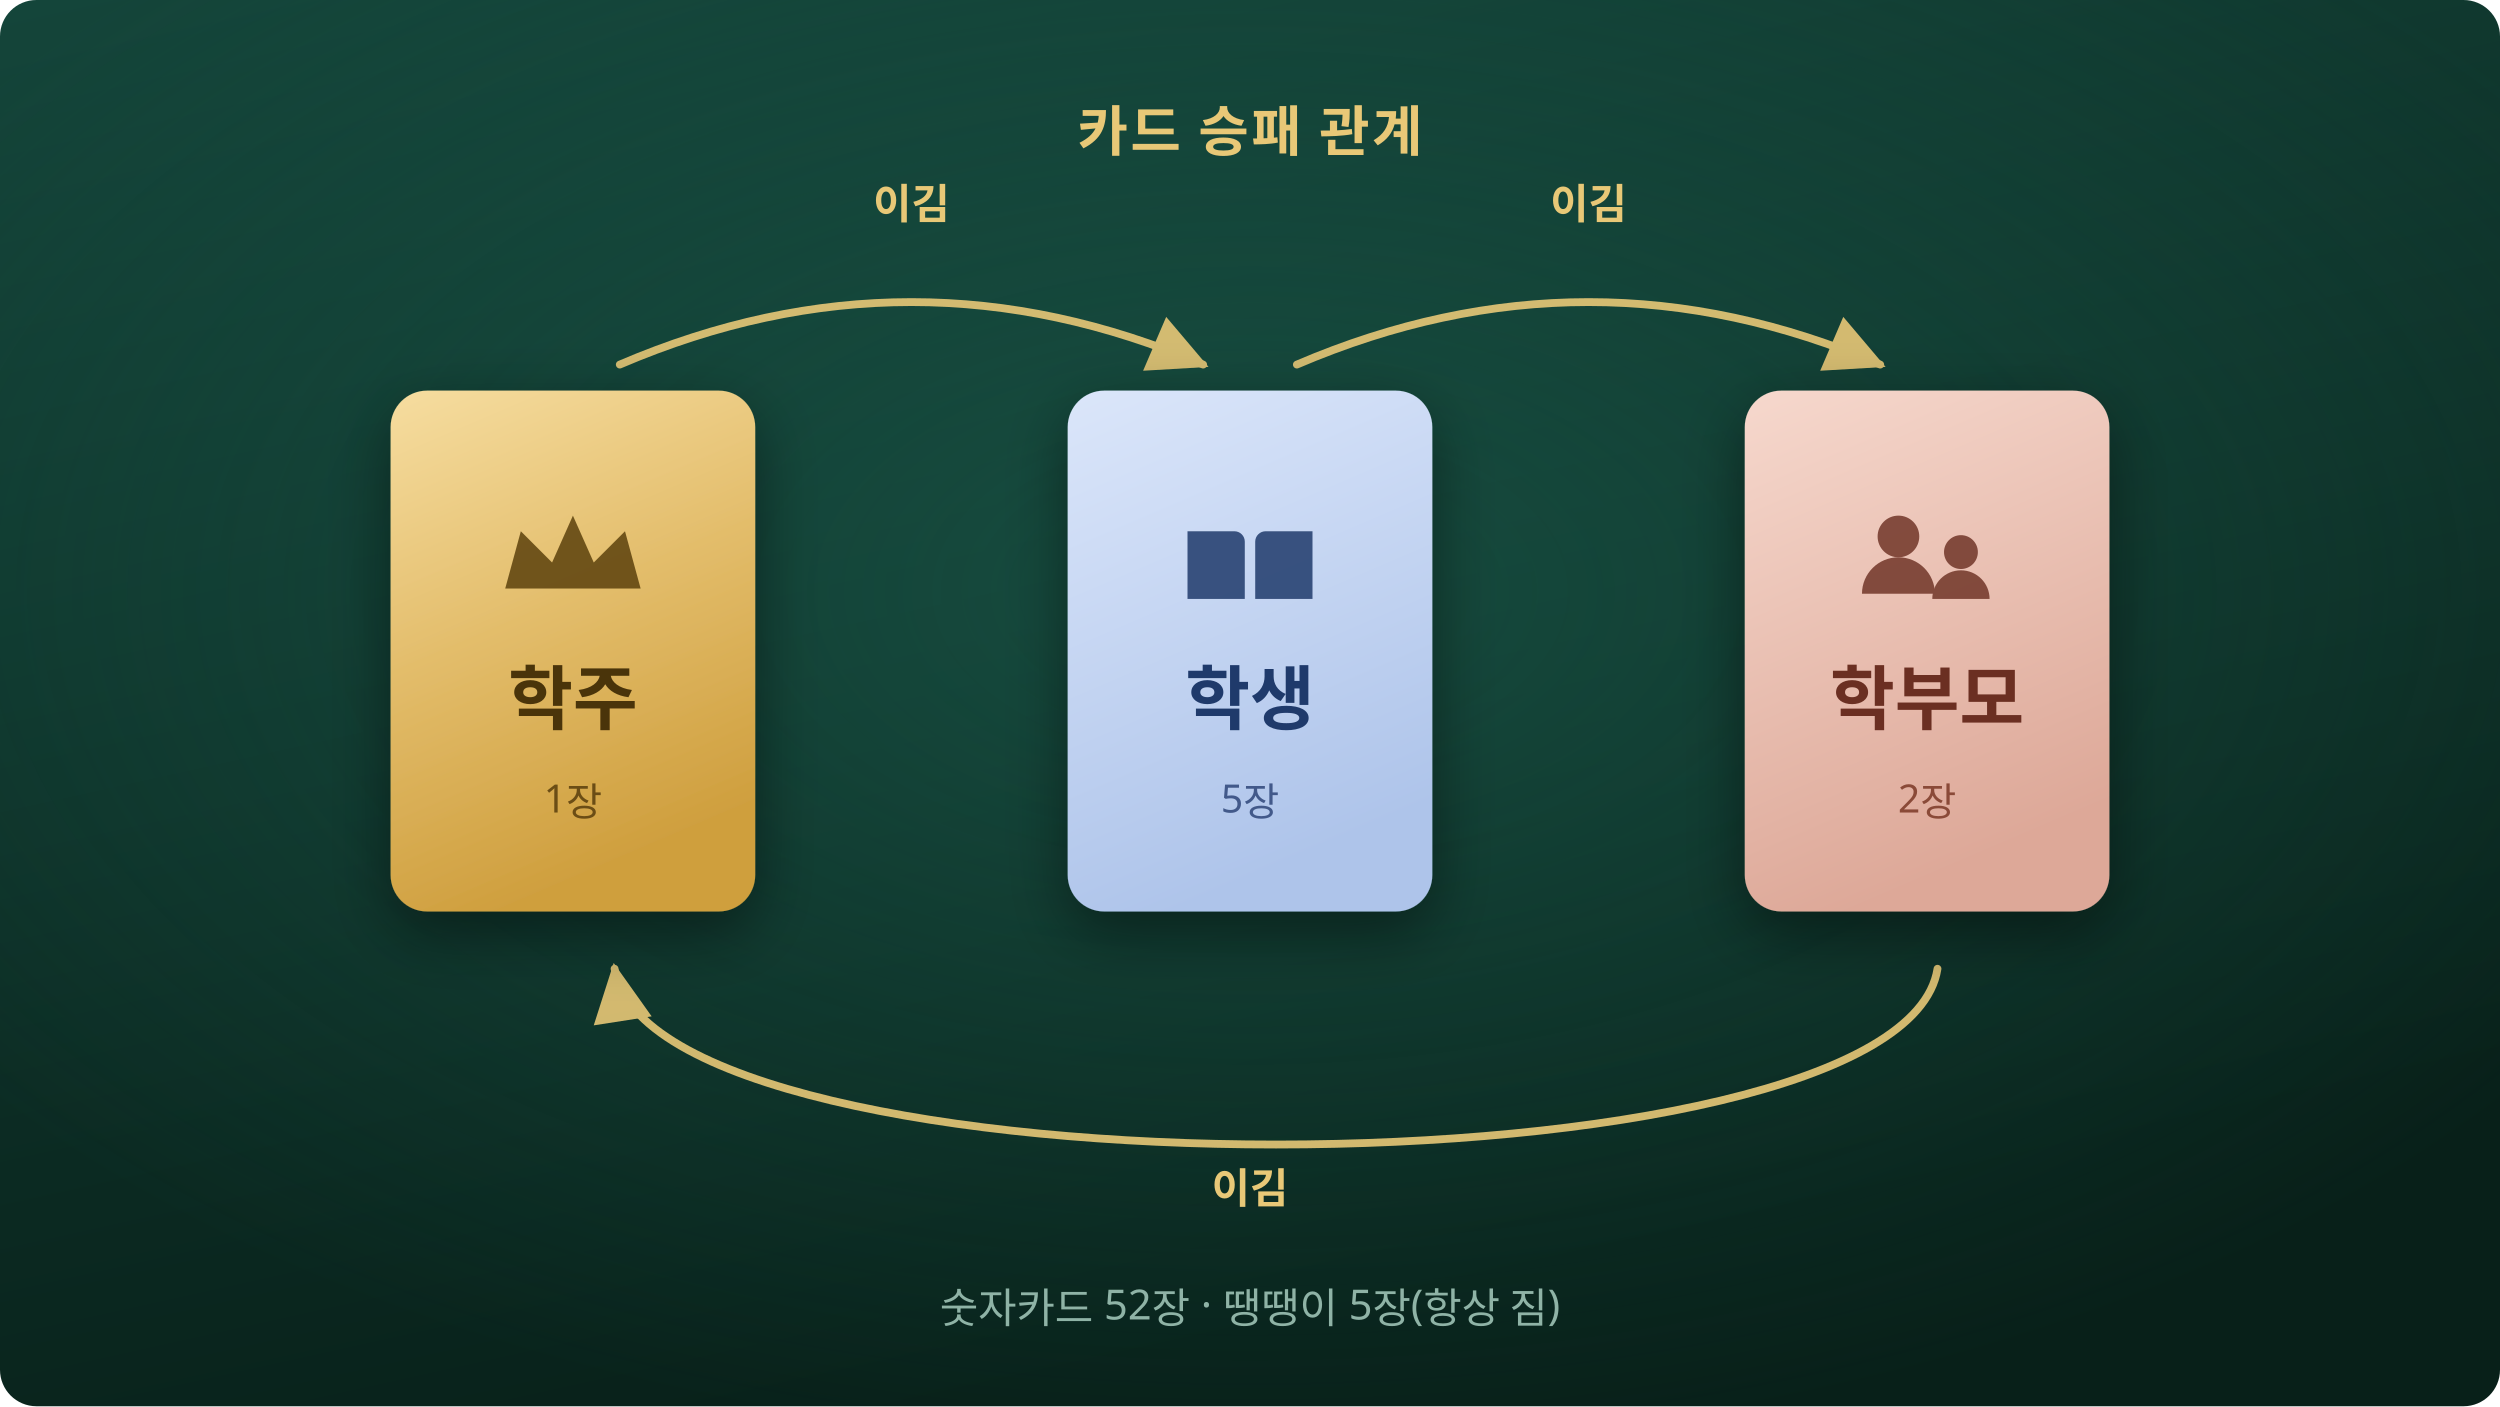
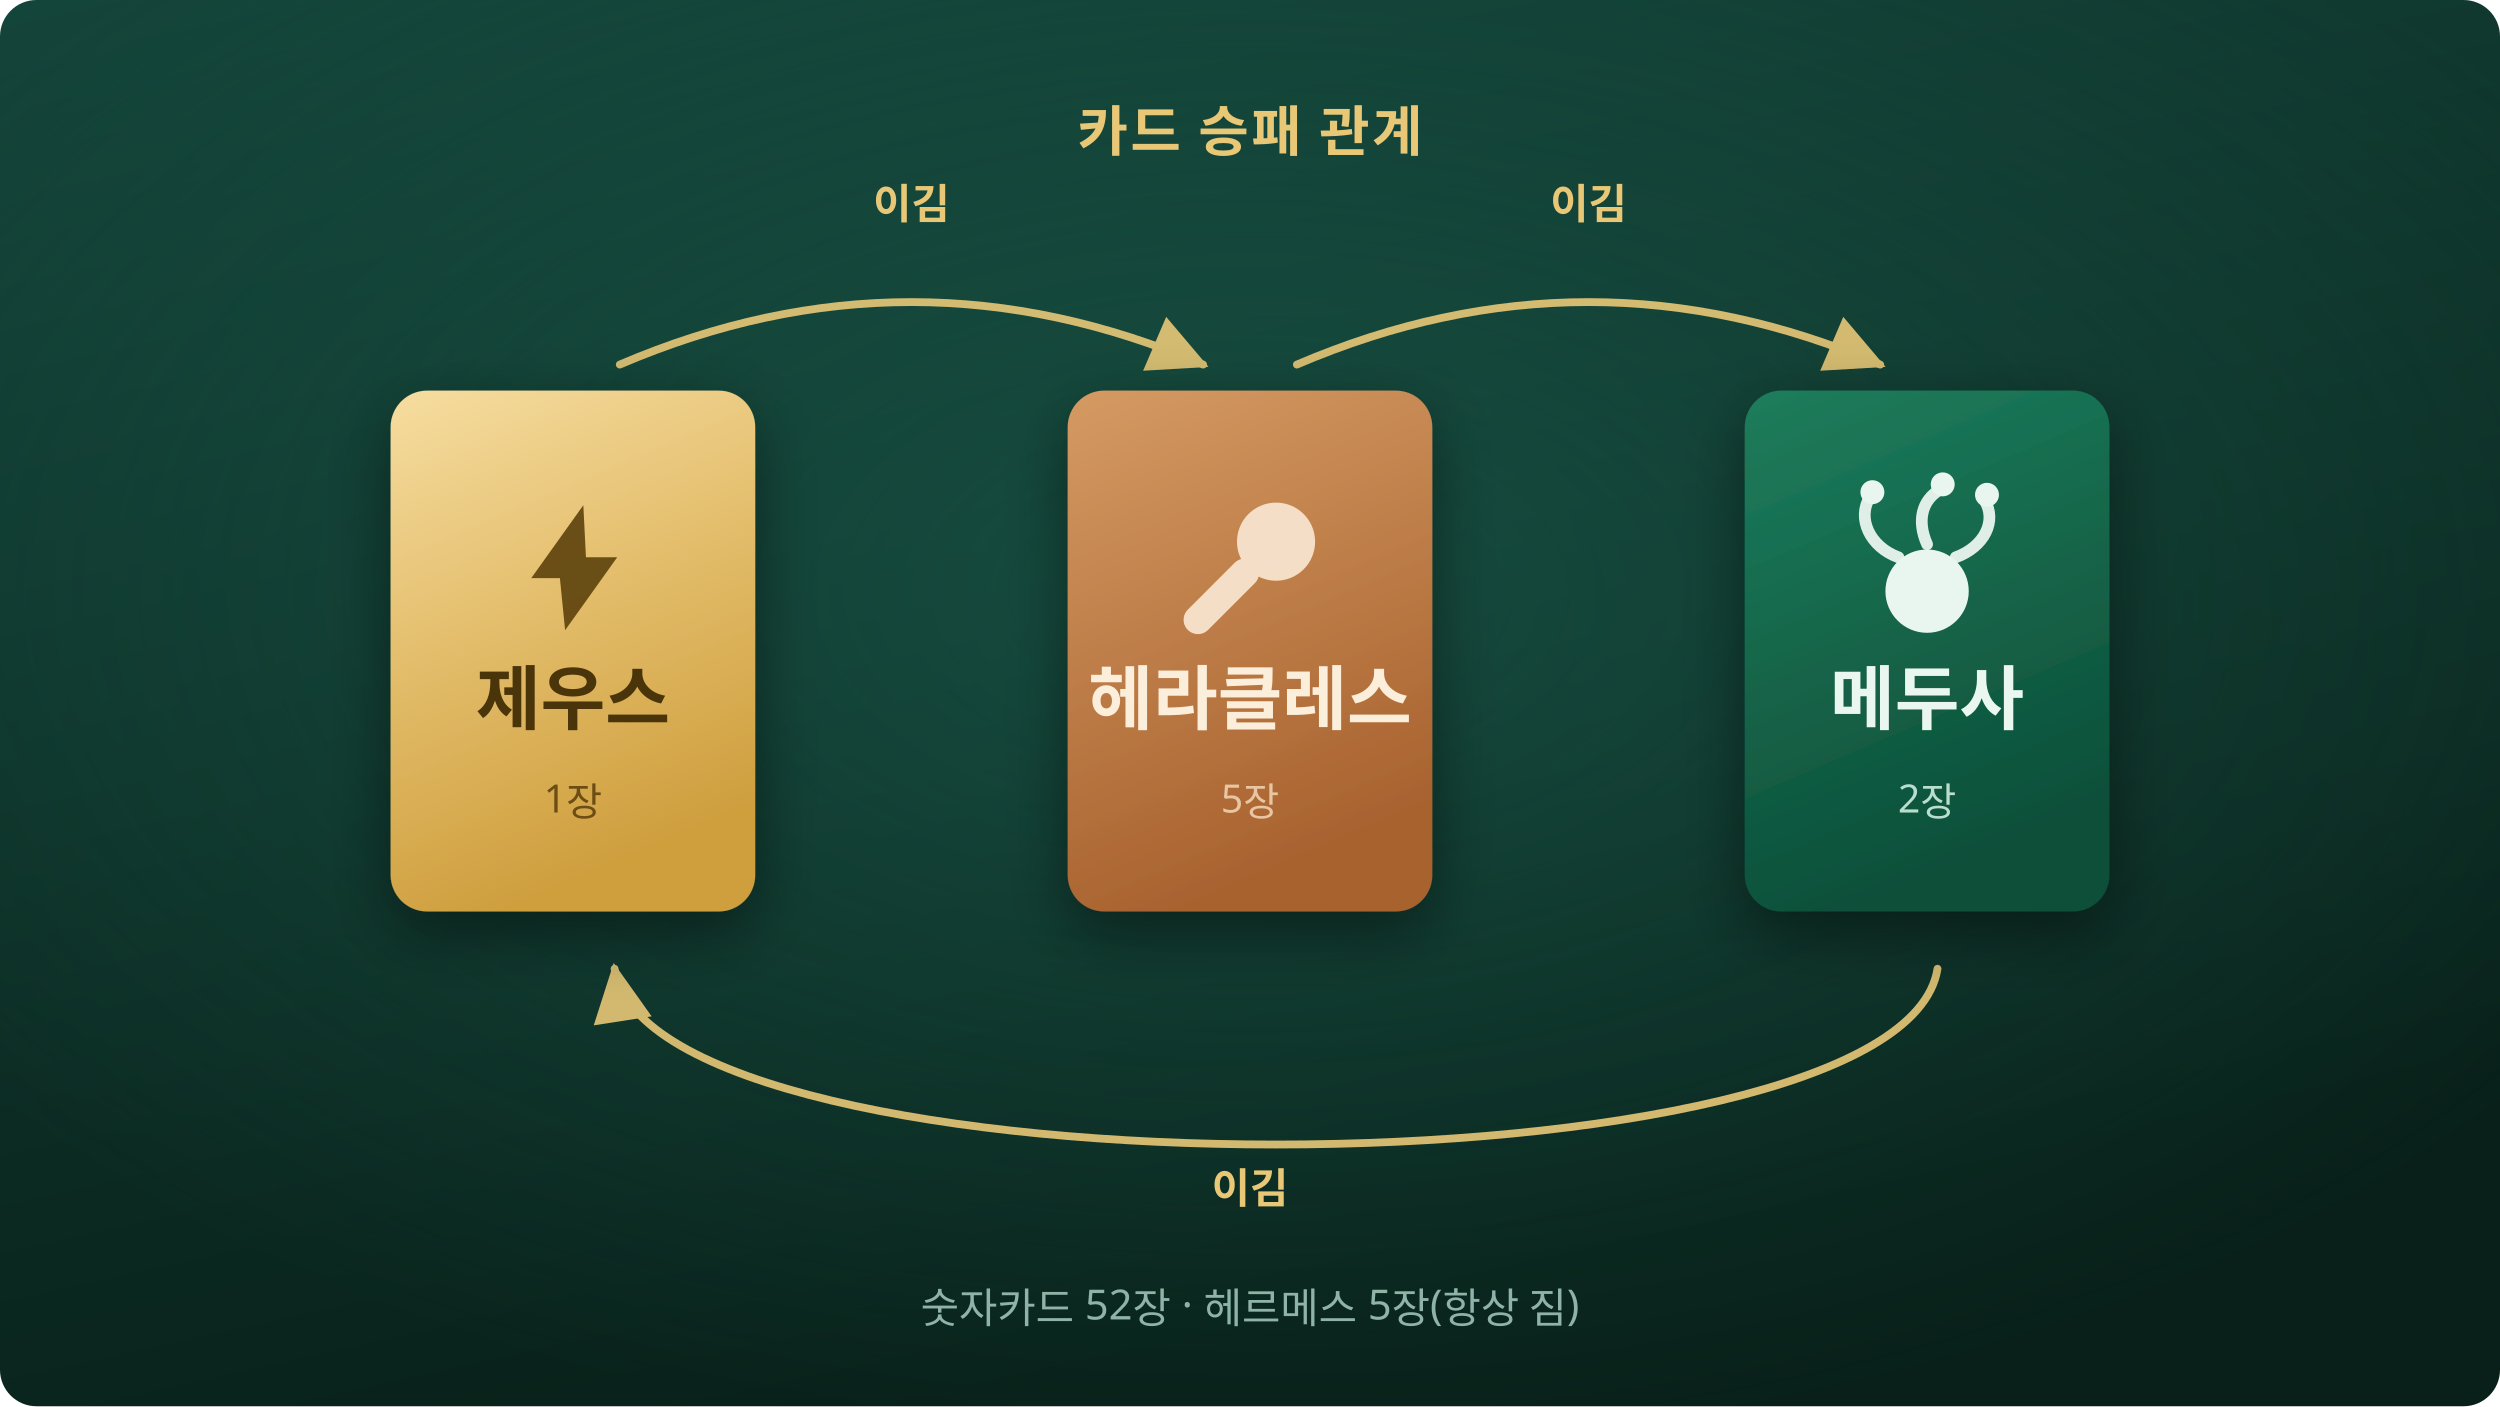
- <svg xmlns="http://www.w3.org/2000/svg" viewBox="0 0 960 540" width="960" height="540" role="img" aria-label="스쿨킹의 카드 승패 관계를 나타낸 그림. 학주는 학생을, 학생은 학부모를, 학부모는 다시 학주를 이긴다.">
+ <svg xmlns="http://www.w3.org/2000/svg" viewBox="0 0 960 540" width="960" height="540" role="img" aria-label="메두사 미용실의 카드 승패 관계를 나타낸 그림. 제우스는 헤라클레스를, 헤라클레스는 메두사를, 메두사는 다시 제우스를 이긴다.">
  <defs>
    <linearGradient id="felt" x1="0" y1="0" x2="0.4" y2="1">
      <stop offset="0" stop-color="#14453a" />
      <stop offset="1" stop-color="#082019" />
    </linearGradient>
    <radialGradient id="glow" cx="0.5" cy="0.42" r="0.62">
      <stop offset="0" stop-color="#1d6151" stop-opacity="0.55" />
      <stop offset="1" stop-color="#1d6151" stop-opacity="0" />
    </radialGradient>
    <linearGradient id="goldCard" x1="0" y1="0" x2="0.3" y2="1">
      <stop offset="0" stop-color="#f6dda0" />
      <stop offset="0.5" stop-color="#e3bd6b" />
      <stop offset="1" stop-color="#cf9f3e" />
    </linearGradient>
    <linearGradient id="blueCard" x1="0" y1="0" x2="0.3" y2="1">
-       <stop offset="0" stop-color="#dbe6fa" />
-       <stop offset="1" stop-color="#aec4ea" />
+       <stop offset="0" stop-color="#d59a63" />
+       <stop offset="1" stop-color="#a8622f" />
    </linearGradient>
    <linearGradient id="roseCard" x1="0" y1="0" x2="0.3" y2="1">
-       <stop offset="0" stop-color="#f6d8cd" />
-       <stop offset="1" stop-color="#dda898" />
+       <stop offset="0" stop-color="#1d7d5c" />
+       <stop offset="1" stop-color="#0d4f39" />
    </linearGradient>
    <filter id="cardShadow" x="-40%" y="-30%" width="180%" height="180%">
      <feDropShadow dx="0" dy="8" stdDeviation="12" flood-color="#000000" flood-opacity="0.45" />
    </filter>
    <marker id="arrow" viewBox="0 0 12 12" refX="10" refY="6" markerWidth="9" markerHeight="9" orient="auto-start-reverse">
      <path d="M1 1 L11 6 L1 11 z" fill="#e8c877" />
    </marker>
  </defs>
  <rect width="960" height="540" rx="14" fill="url(#felt)" />
  <rect width="960" height="540" rx="14" fill="url(#glow)" />
  <text x="480" y="58" text-anchor="middle" font-family="Malgun Gothic, Segoe UI, sans-serif" font-size="21" font-weight="600" fill="#e8c877" letter-spacing="1">카드 승패 관계</text>
  <g fill="none" stroke="#e8c877" stroke-width="3" stroke-linecap="round" opacity="0.9">
    <path d="M238 140 Q 350 92 462 140" marker-end="url(#arrow)" />
    <path d="M498 140 Q 610 92 722 140" marker-end="url(#arrow)" />
  </g>
  <g fill="none" stroke="#e8c877" stroke-width="3" stroke-linecap="round" opacity="0.9">
    <path d="M744 372 C 730 462 250 462 236 372" marker-end="url(#arrow)" />
  </g>
  <g font-family="Malgun Gothic, Segoe UI, sans-serif" font-size="16" font-weight="600" fill="#e8c877" text-anchor="middle">
    <text x="350" y="84">이김</text>
    <text x="610" y="84">이김</text>
    <text x="480" y="462">이김</text>
  </g>
  <g filter="url(#cardShadow)">
    <rect x="150" y="150" width="140" height="200" rx="14" fill="url(#goldCard)" />
  </g>
  <g transform="translate(220 218)">
-     <path d="M-26 8 L-20 -14 L-8 -2 L0 -20 L8 -2 L20 -14 L26 8 z" fill="#5c410c" opacity="0.85" />
+     <path d="M4 -24 L-16 4 h11 L-3 24 L17 -4 H5 z" fill="#5c410c" opacity="0.9" />
  </g>
-   <text x="220" y="278" text-anchor="middle" font-family="Malgun Gothic, Segoe UI, sans-serif" font-size="27" font-weight="700" fill="#4a340a">학주</text>
+   <text x="220" y="278" text-anchor="middle" font-family="Malgun Gothic, Segoe UI, sans-serif" font-size="27" font-weight="700" fill="#4a340a">제우스</text>
  <text x="220" y="312" text-anchor="middle" font-family="Malgun Gothic, Segoe UI, sans-serif" font-size="15" fill="#6b4d15">1장</text>
  <g filter="url(#cardShadow)">
    <rect x="410" y="150" width="140" height="200" rx="14" fill="url(#blueCard)" />
  </g>
-   <g transform="translate(480 218)" fill="#1f3a6b" opacity="0.85">
-     <path d="M-24 -14 h18 a4 4 0 0 1 4 4 v22 h-22 z" />
-     <path d="M24 -14 h-18 a4 4 0 0 0 -4 4 v22 h22 z" />
+   <g transform="translate(480 218)" fill="#f7e3cd" opacity="0.95">
+     <path d="M-20 20 L-2 2" stroke="#f7e3cd" stroke-width="11" stroke-linecap="round" />
+     <circle cx="10" cy="-10" r="15" />
  </g>
-   <text x="480" y="278" text-anchor="middle" font-family="Malgun Gothic, Segoe UI, sans-serif" font-size="27" font-weight="700" fill="#1f3a6b">학생</text>
-   <text x="480" y="312" text-anchor="middle" font-family="Malgun Gothic, Segoe UI, sans-serif" font-size="15" fill="#42598a">5장</text>
+   <text x="480" y="278" text-anchor="middle" font-family="Malgun Gothic, Segoe UI, sans-serif" font-size="27" font-weight="700" fill="#fbeeda">헤라클레스</text>
+   <text x="480" y="312" text-anchor="middle" font-family="Malgun Gothic, Segoe UI, sans-serif" font-size="15" fill="#e8c6a2">5장</text>
  <g filter="url(#cardShadow)">
    <rect x="670" y="150" width="140" height="200" rx="14" fill="url(#roseCard)" />
  </g>
-   <g transform="translate(740 216)" fill="#6b2f22" opacity="0.82">
-     <circle cx="-11" cy="-10" r="8" />
-     <path d="M-25 12 a14 14 0 0 1 28 0 z" />
-     <circle cx="13" cy="-4" r="6.5" />
-     <path d="M2 14 a11 11 0 0 1 22 0 z" />
+   <g transform="translate(740 218)">
+     <g fill="none" stroke="#e9f6ef" stroke-width="4.5" stroke-linecap="round" opacity="0.95">
+       <path d="M-11 -4 C-22 -8 -27 -19 -22 -27" />
+       <path d="M0 -9 C-4 -18 -2 -26 5 -30" />
+       <path d="M11 -4 C22 -8 27 -18 22 -26" />
+     </g>
+     <circle cx="-21" cy="-29" r="4.6" fill="#e9f6ef" />
+     <circle cx="6" cy="-32" r="4.6" fill="#e9f6ef" />
+     <circle cx="23" cy="-28" r="4.6" fill="#e9f6ef" />
+     <circle cx="0" cy="9" r="16" fill="#e9f6ef" />
  </g>
-   <text x="740" y="278" text-anchor="middle" font-family="Malgun Gothic, Segoe UI, sans-serif" font-size="27" font-weight="700" fill="#6b2f22">학부모</text>
-   <text x="740" y="312" text-anchor="middle" font-family="Malgun Gothic, Segoe UI, sans-serif" font-size="15" fill="#8a4a38">2장</text>
-   <text x="480" y="508" text-anchor="middle" font-family="Malgun Gothic, Segoe UI, sans-serif" font-size="16" fill="#8fb3a6">숫자카드 52장 · 땡땡이 5장(항상 짐)</text>
+   <text x="740" y="278" text-anchor="middle" font-family="Malgun Gothic, Segoe UI, sans-serif" font-size="27" font-weight="700" fill="#eaf7f0">메두사</text>
+   <text x="740" y="312" text-anchor="middle" font-family="Malgun Gothic, Segoe UI, sans-serif" font-size="15" fill="#b9ded0">2장</text>
+   <text x="480" y="508" text-anchor="middle" font-family="Malgun Gothic, Segoe UI, sans-serif" font-size="16" fill="#8fb3a6">숫자카드 52장 · 헤르메스 5장(항상 짐)</text>
</svg>
